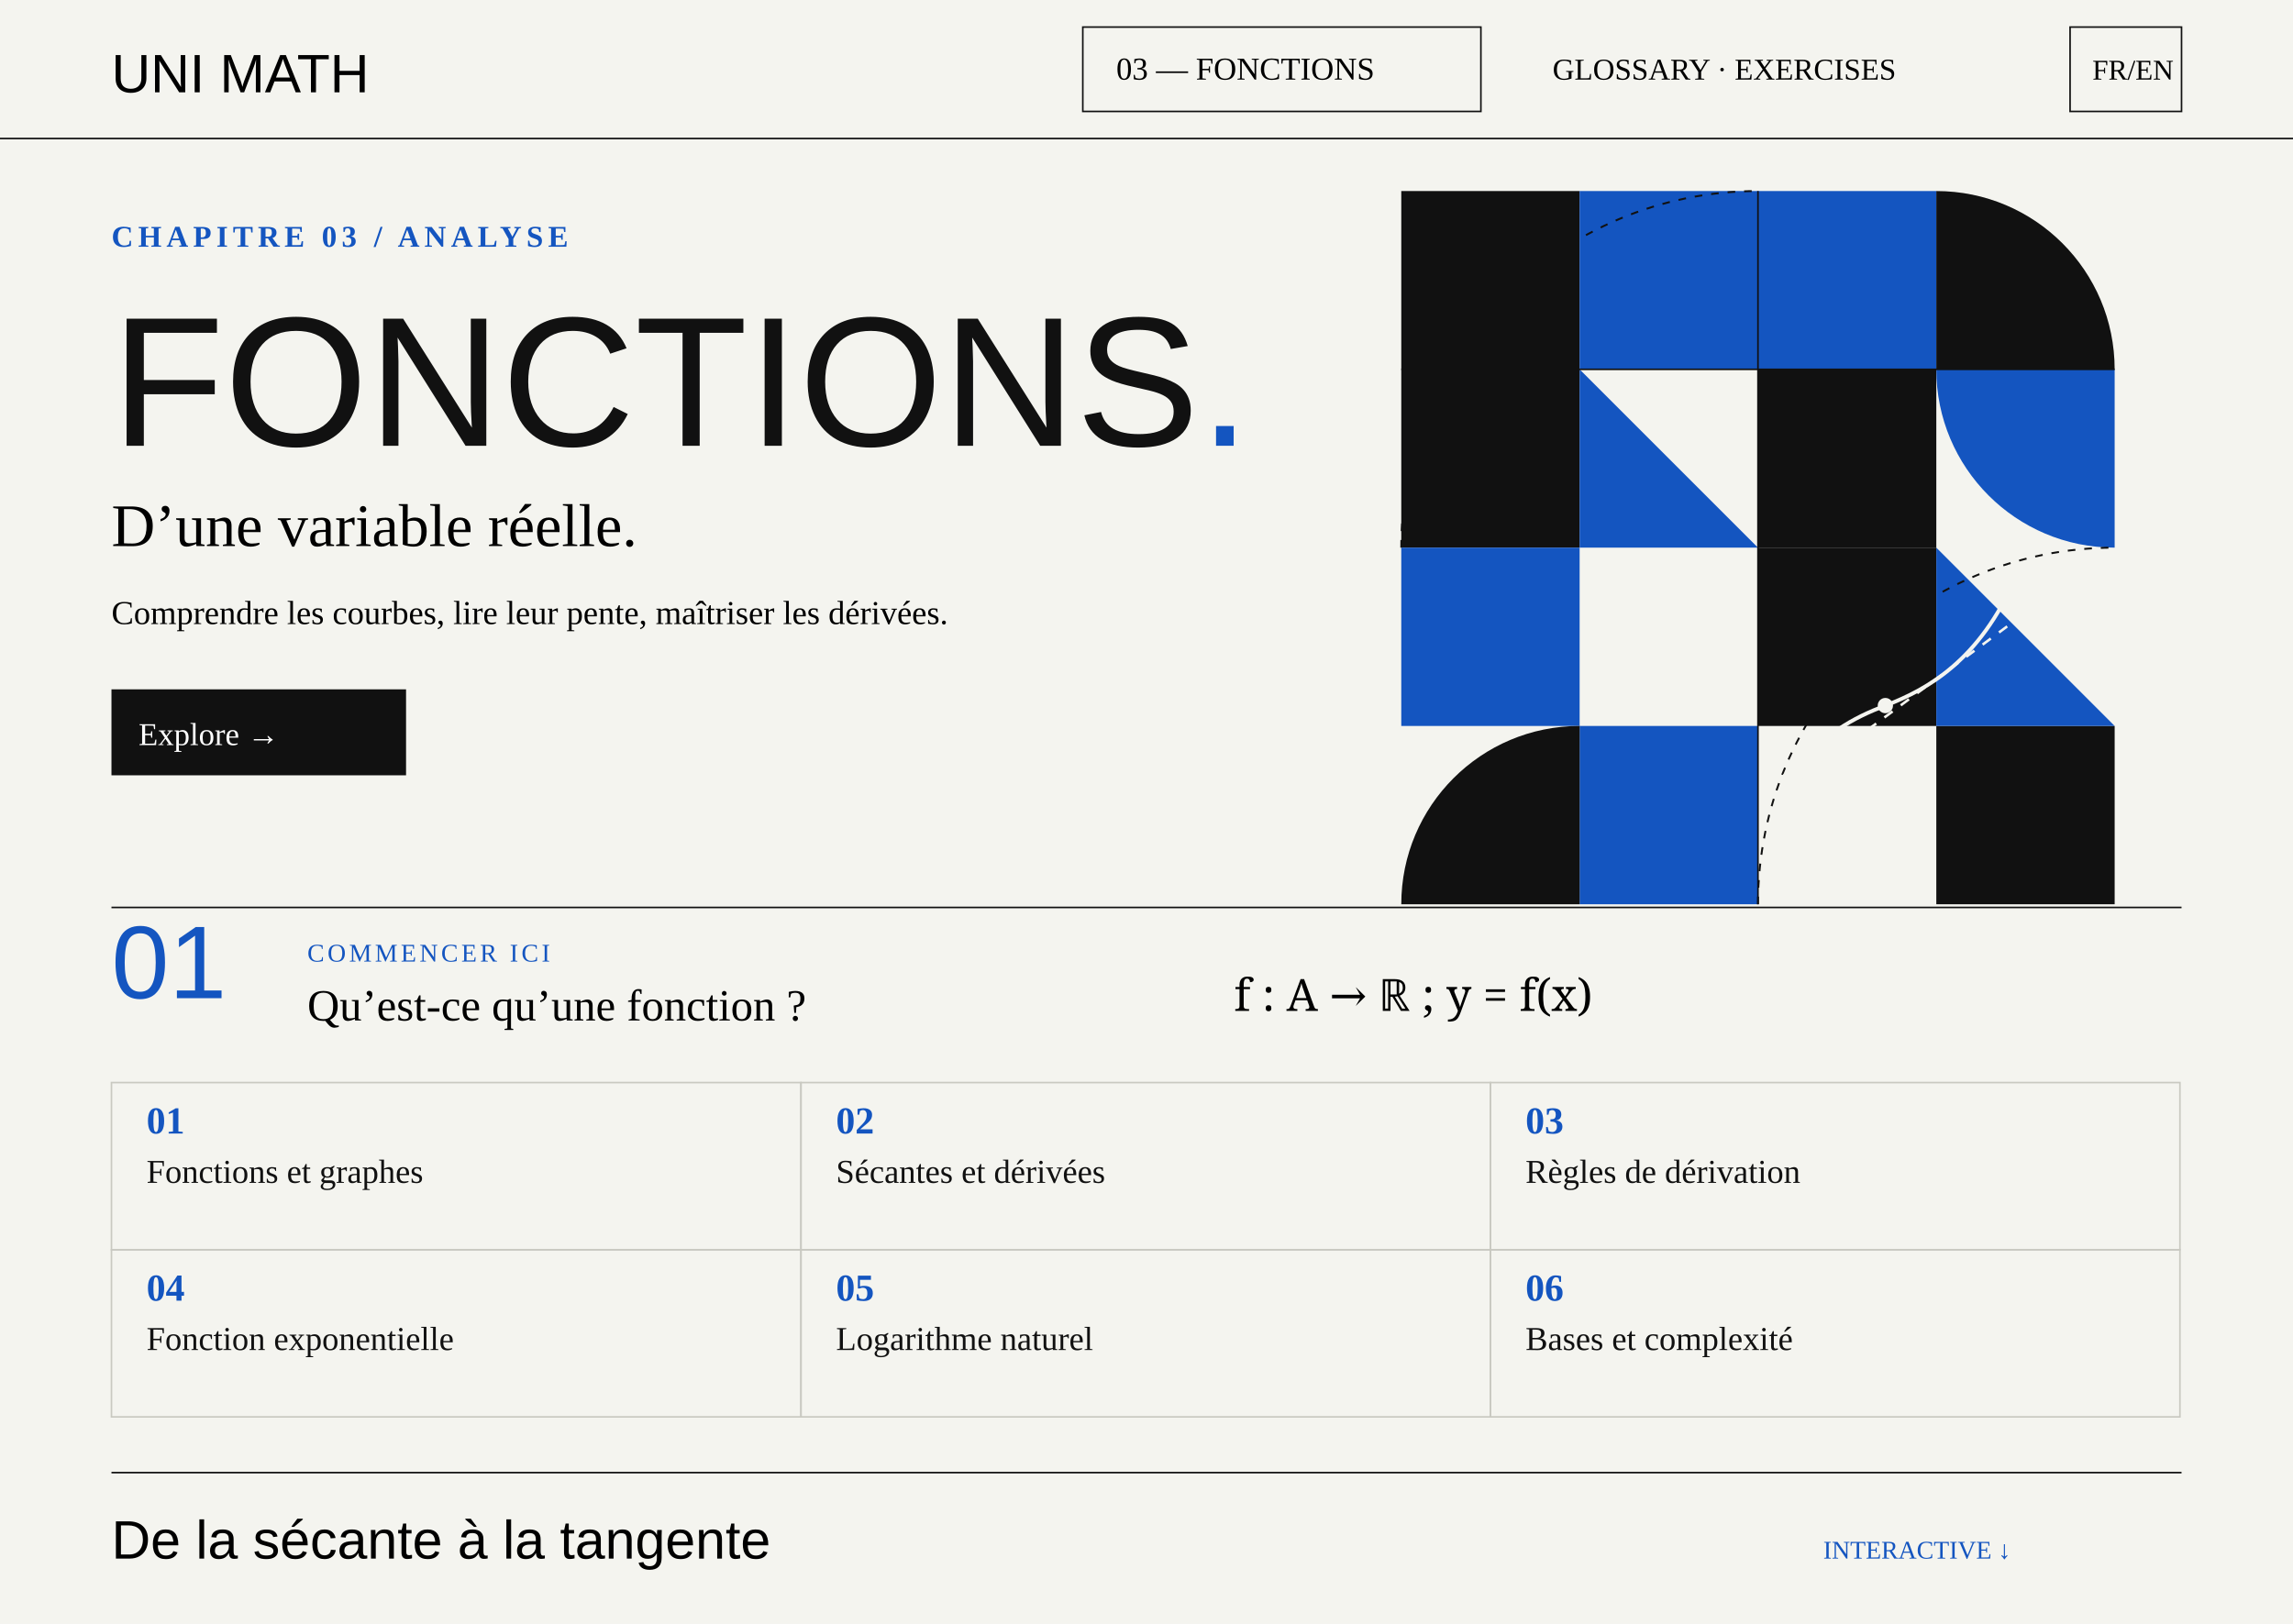
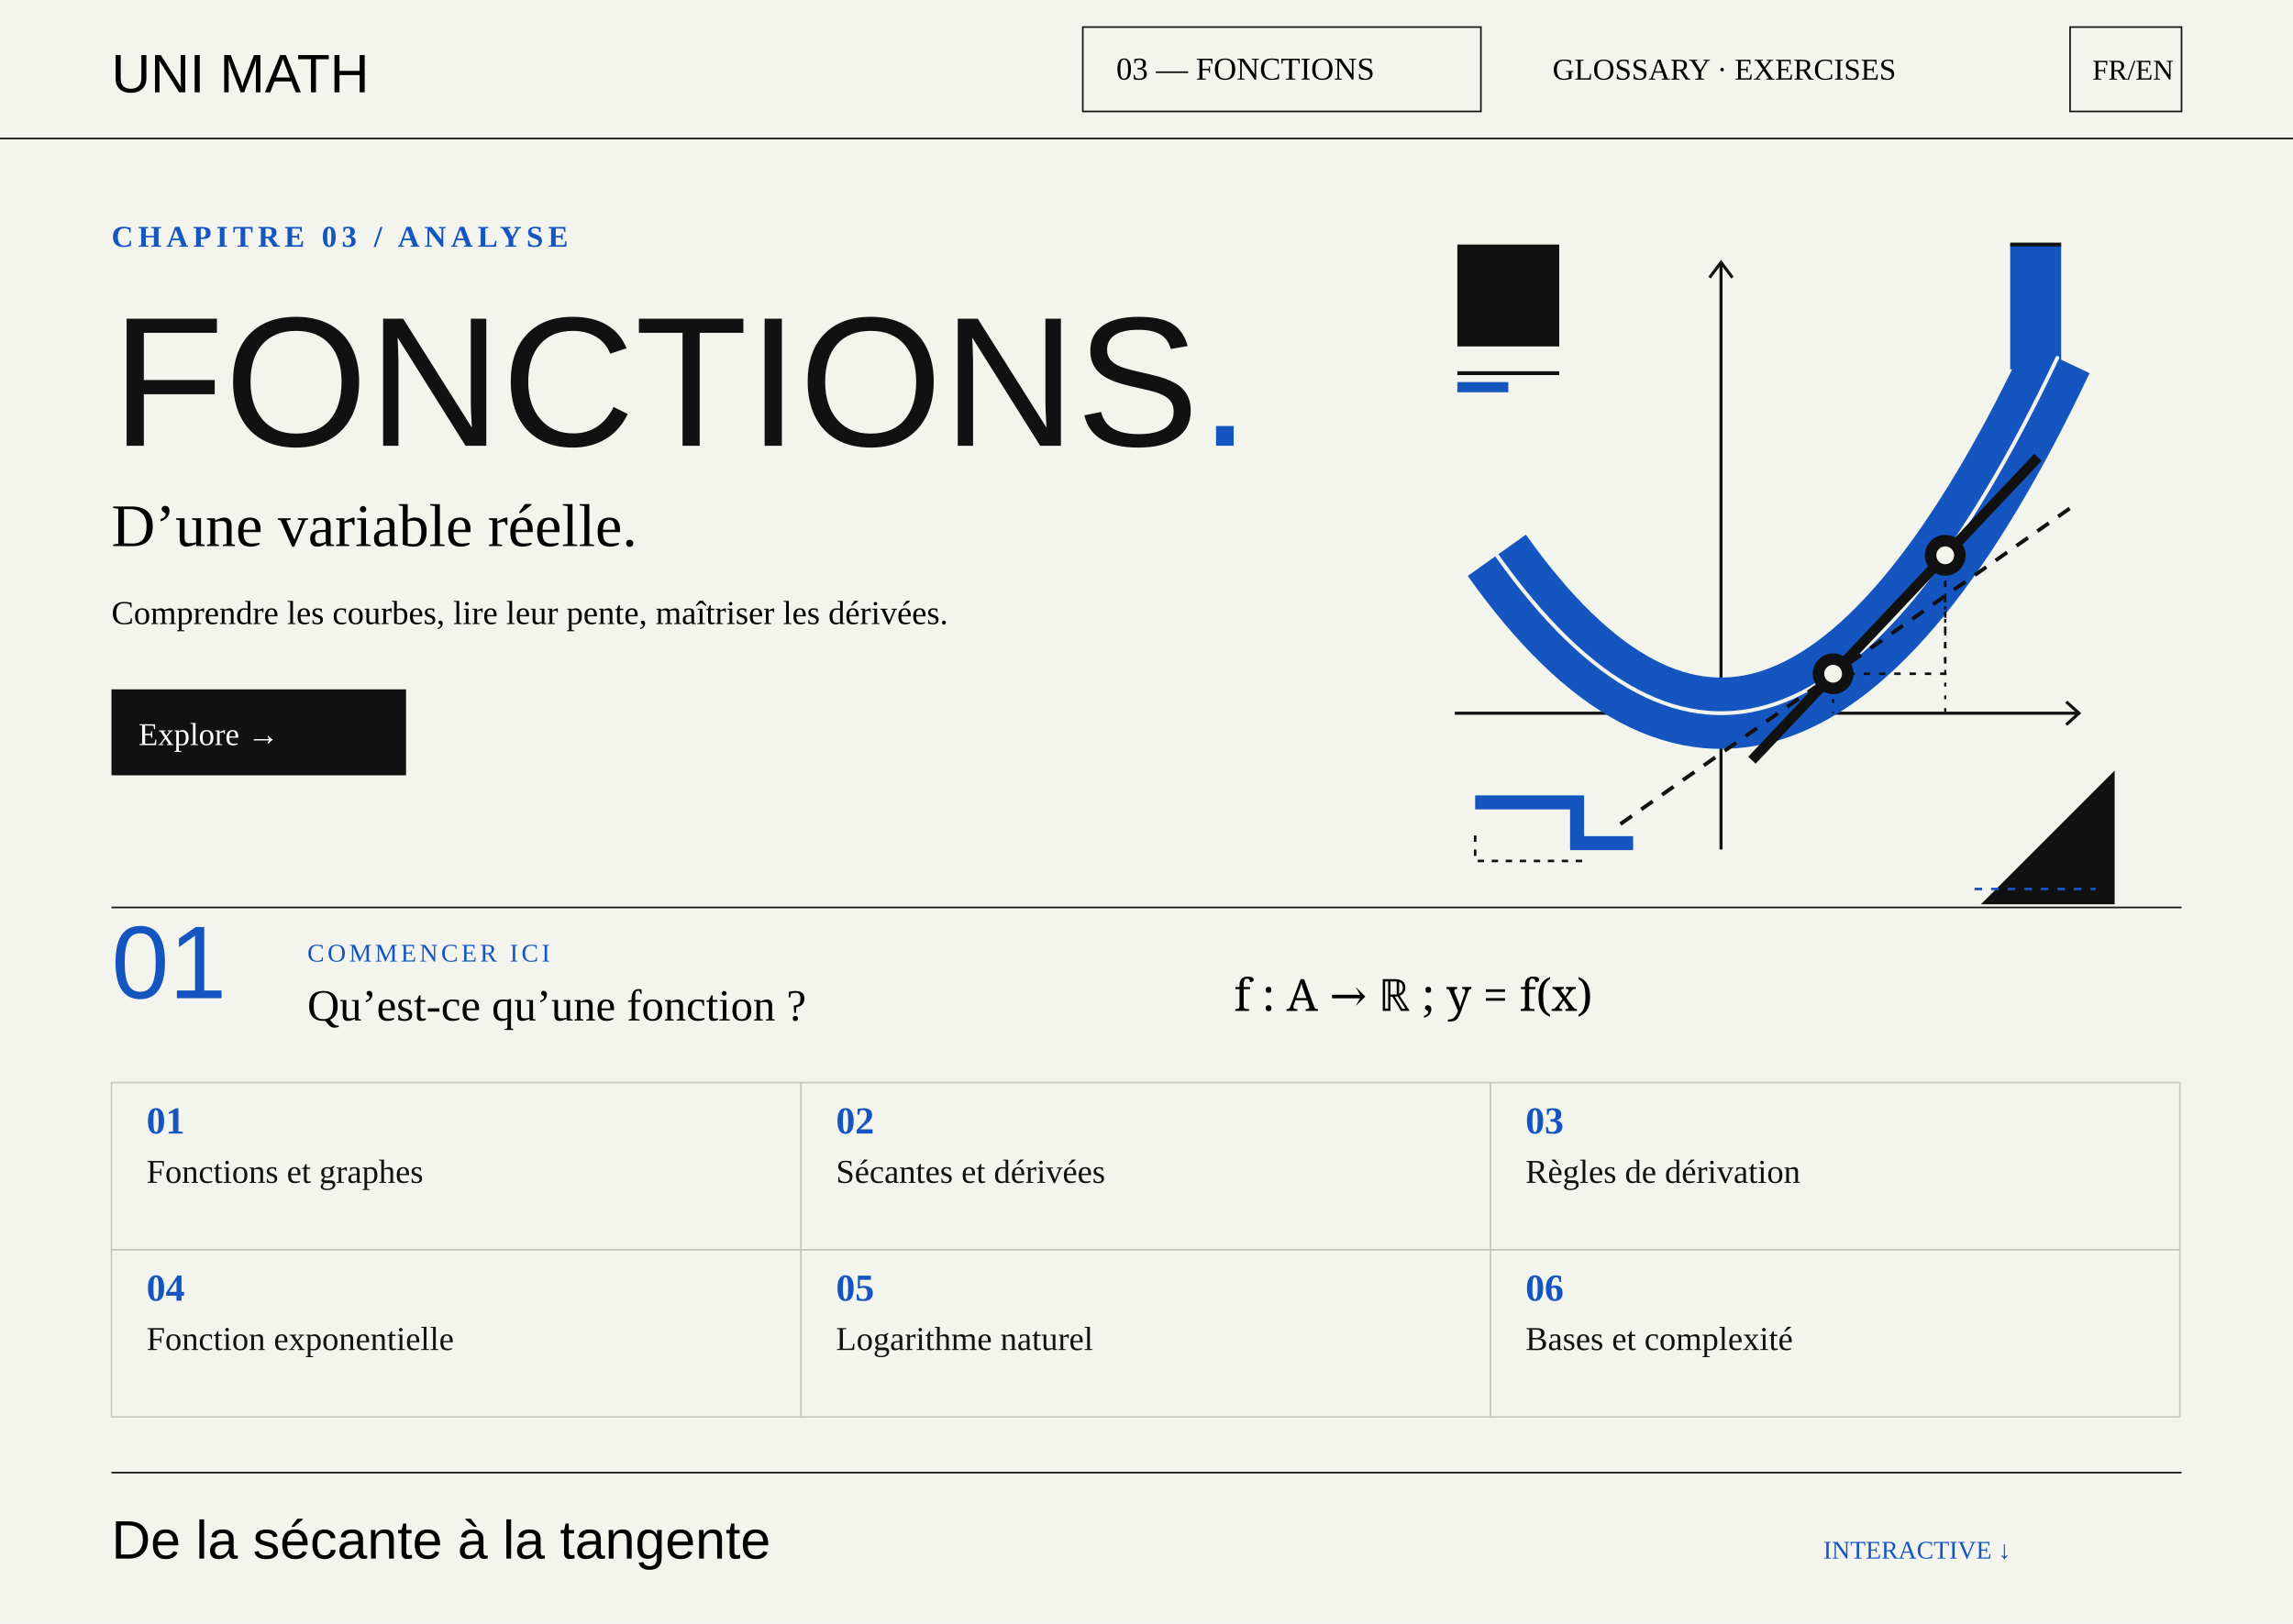
<svg xmlns="http://www.w3.org/2000/svg" viewBox="0 0 1440 1020" role="img" aria-labelledby="title desc">
  <rect width="1440" height="1020" fill="#F4F4EF" />
  <text x="70" y="58" font-family="Impact,Arial" font-size="34">UNI MATH</text>
  <rect x="680" y="17" width="250" height="53" fill="none" stroke="#111" />
  <text x="701" y="50" font-size="20">03 — FONCTIONS</text>
  <text x="975" y="50" font-size="19">GLOSSARY  ·  EXERCISES</text>
  <rect x="1300" y="17" width="70" height="53" fill="none" stroke="#111" />
  <text x="1314" y="50" font-size="18">FR/EN</text>
  <path d="M0 87H1440" stroke="#111" />
  <text x="70" y="155" font-size="19" font-weight="bold" letter-spacing="3" fill="#1455C0">CHAPITRE 03 / ANALYSE</text>
  <text x="70" y="280" font-family="Impact,Arial Narrow,Arial" font-size="116" fill="#111">FONCTIONS<tspan fill="#1455C0">.</tspan>
  </text>
  <text x="70" y="343" font-size="38">D’une variable réelle.</text>
  <text x="70" y="392" font-size="21">Comprendre les courbes, lire leur pente, maîtriser les dérivées.</text>
  <rect x="70" y="433" width="185" height="54" fill="#111" />
  <text x="87" y="468" font-size="20" fill="#FFF">Explore  →</text>
  <g transform="translate(880 120) scale(.8)">
    <rect width="560" height="560" fill="#F4F4EF" />
-     <path d="M0 0H140V280H0Z" fill="#111111" />
-     <path d="M140 0H420V140H140Z" fill="#1455C0" />
-     <path d="M420 0A140 140 0 0 1 560 140H420Z" fill="#111111" />
-     <path d="M140 140L280 280H140Z" fill="#1455C0" />
-     <path d="M280 140H420V280H280Z" fill="#111111" />
-     <path d="M420 140A140 140 0 0 0 560 280V140Z" fill="#1455C0" />
-     <path d="M0 280H140V420H280V560H140V420H0Z" fill="#1455C0" />
-     <path d="M280 280H420V420H560V560H420V420H280Z" fill="#111111" />
-     <path d="M420 280L560 420H420Z" fill="#1455C0" />
-     <path d="M0 560A140 140 0 0 1 140 420V560Z" fill="#111111" />
-     <path d="M0 140H560M280 0V560" fill="none" stroke="#111111" stroke-width="1.25" />
-     <path d="M0 280A280 280 0 0 1 280 0M280 560A280 280 0 0 1 560 280" fill="none" stroke="#111111" stroke-width="1.5" stroke-dasharray="6 7" />
-     <path d="M300 460C334 425 354 414 380 404C414 391 454 368 482 304" fill="none" stroke="#F4F4EF" stroke-width="3" />
-     <circle cx="380" cy="404" r="6" fill="#F4F4EF" />
-     <path d="M315 461L501 323" fill="none" stroke="#F4F4EF" stroke-width="2" stroke-dasharray="8 8" />
+     <path d="M44 42H124V122H44Z" fill="#111111" />
+     <path d="M44 143H124" stroke="#111111" stroke-width="3" />
+     <path d="M44 154H84" stroke="#1455C0" stroke-width="8" />
+     <path d="M478 42H518V140H478Z" fill="#1455C0" />
+     <path d="M478 42H518" stroke="#111111" stroke-width="3" />
+     <path d="M42 410H530M251 58V517" fill="none" stroke="#111111" stroke-width="2.4" />
+     <path d="M522 401L532 410L522 419M242 68L251 56L260 68" fill="none" stroke="#111111" stroke-width="2.4" />
+     <path d="M75 286Q295 596 515 131" fill="none" stroke="#1455C0" stroke-width="56" stroke-linecap="butt" />
+     <path d="M75 286Q295 596 515 131" fill="none" stroke="#F4F4EF" stroke-width="3" stroke-linecap="round" />
+     <path d="M172 497L525 249" fill="none" stroke="#111111" stroke-width="3" stroke-dasharray="11 9" />
+     <path d="M278 444L497 212" fill="none" stroke="#111111" stroke-width="8" stroke-linecap="square" />
+     <path d="M339 379H427V286" fill="none" stroke="#111111" stroke-width="2" stroke-dasharray="5 7" />
+     <path d="M339 379V410M427 286V410" fill="none" stroke="#111111" stroke-width="1.7" stroke-dasharray="3 7" />
+     <circle cx="339" cy="379" r="16" fill="#111111" />
+     <circle cx="339" cy="379" r="7" fill="#F4F4EF" />
+     <circle cx="427" cy="286" r="16" fill="#111111" />
+     <circle cx="427" cy="286" r="7" fill="#F4F4EF" />
+     <path d="M58 480H138V512H182" fill="none" stroke="#1455C0" stroke-width="11" />
+     <path d="M58 506V526H142" fill="none" stroke="#111111" stroke-width="2" stroke-dasharray="5 6" />
+     <path d="M455 560L560 455V560Z" fill="#111111" />
+     <path d="M450 548H545" stroke="#1455C0" stroke-width="2" stroke-dasharray="6 7" />
  </g>
  <path d="M70 570H1370" stroke="#111" />
  <text x="70" y="627" fill="#1455C0" font-family="Impact,Arial" font-size="65">01</text>
  <text x="193" y="604" fill="#1455C0" letter-spacing="2" font-size="16">COMMENCER ICI</text>
  <text x="193" y="641" font-size="28">Qu’est-ce qu’une fonction ?</text>
  <text x="775" y="635" font-family="Georgia" font-size="28">f : A → ℝ ; y = f(x)</text>
  <rect x="70" y="680" width="433" height="105" fill="none" stroke="#c9c9c1" />
  <text x="92" y="712" font-size="24" fill="#1455C0" font-weight="bold">01</text>
  <text x="92" y="743" font-size="21" fill="#111111">Fonctions et graphes</text>
  <rect x="503" y="680" width="433" height="105" fill="none" stroke="#c9c9c1" />
  <text x="525" y="712" font-size="24" fill="#1455C0" font-weight="bold">02</text>
  <text x="525" y="743" font-size="21" fill="#111111">Sécantes et dérivées</text>
  <rect x="936" y="680" width="433" height="105" fill="none" stroke="#c9c9c1" />
  <text x="958" y="712" font-size="24" fill="#1455C0" font-weight="bold">03</text>
  <text x="958" y="743" font-size="21" fill="#111111">Règles de dérivation</text>
  <rect x="70" y="785" width="433" height="105" fill="none" stroke="#c9c9c1" />
  <text x="92" y="817" font-size="24" fill="#1455C0" font-weight="bold">04</text>
  <text x="92" y="848" font-size="21" fill="#111111">Fonction exponentielle</text>
  <rect x="503" y="785" width="433" height="105" fill="none" stroke="#c9c9c1" />
  <text x="525" y="817" font-size="24" fill="#1455C0" font-weight="bold">05</text>
  <text x="525" y="848" font-size="21" fill="#111111">Logarithme naturel</text>
  <rect x="936" y="785" width="433" height="105" fill="none" stroke="#c9c9c1" />
  <text x="958" y="817" font-size="24" fill="#1455C0" font-weight="bold">06</text>
  <text x="958" y="848" font-size="21" fill="#111111">Bases et complexité</text>
  <path d="M70 925H1370" stroke="#111" />
  <text x="70" y="979" font-family="Impact,Arial" font-size="34">De la sécante à la tangente</text>
  <text x="1145" y="979" font-size="16" fill="#1455C0">INTERACTIVE ↓</text>
</svg>
